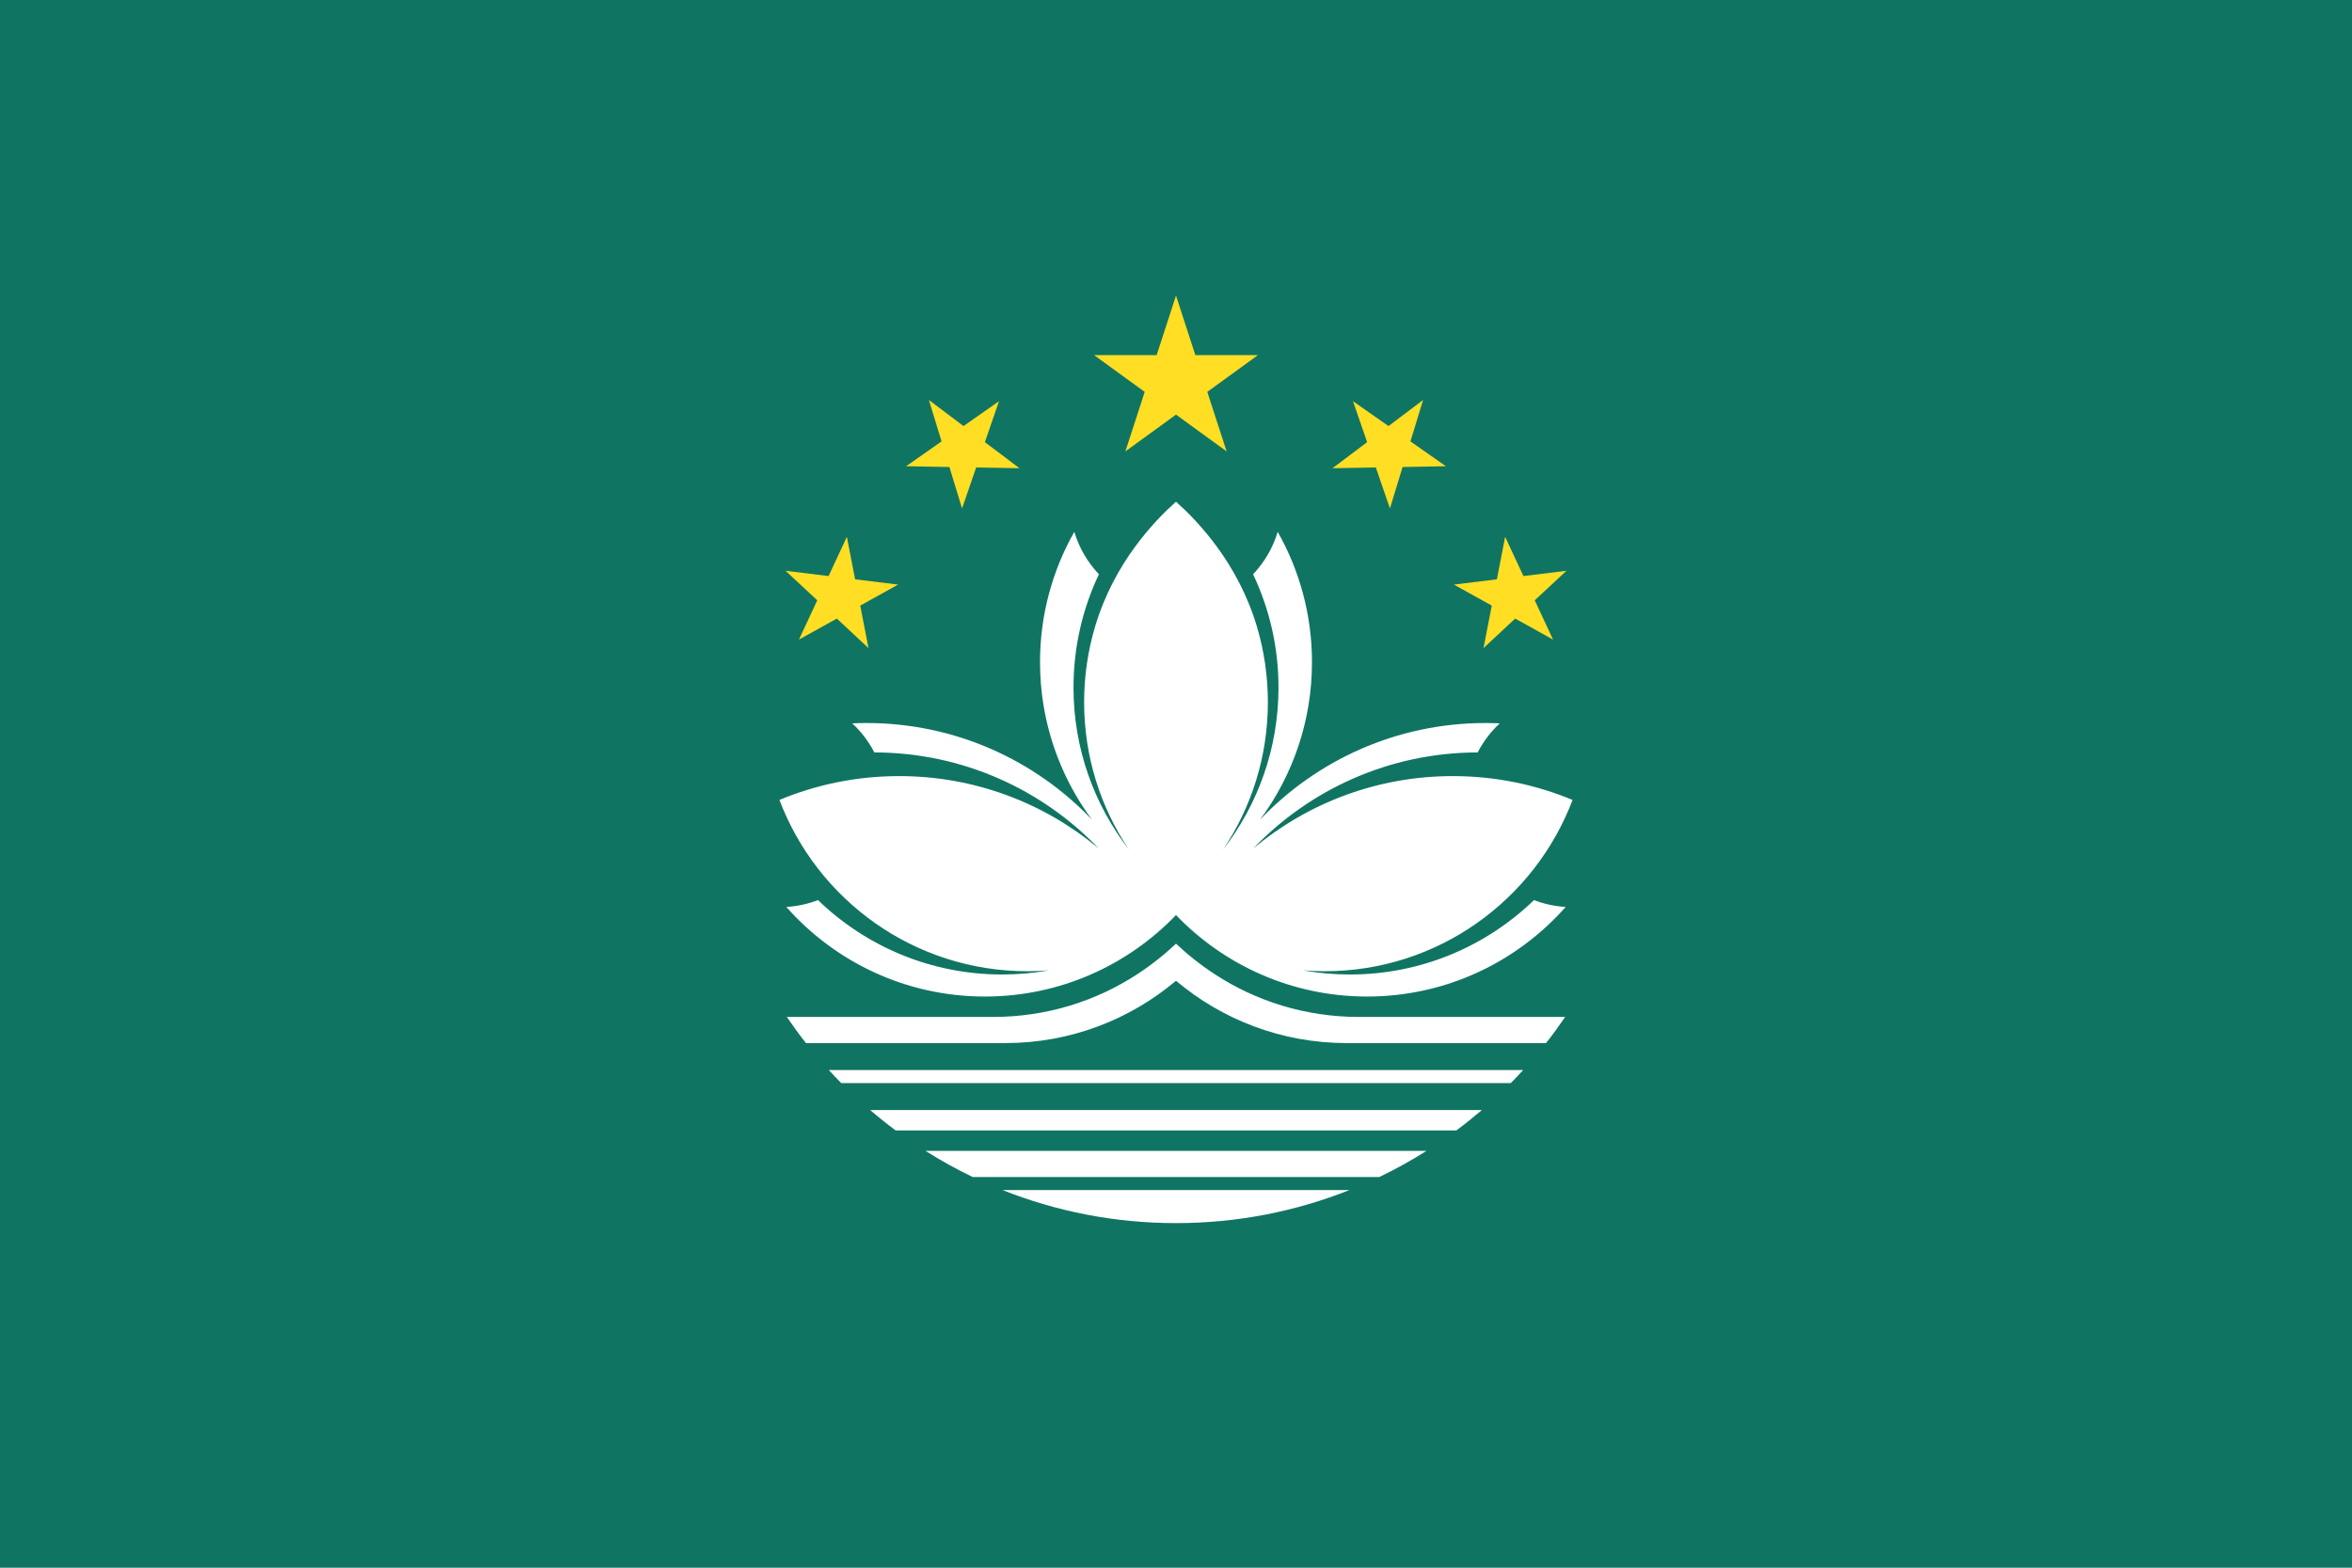
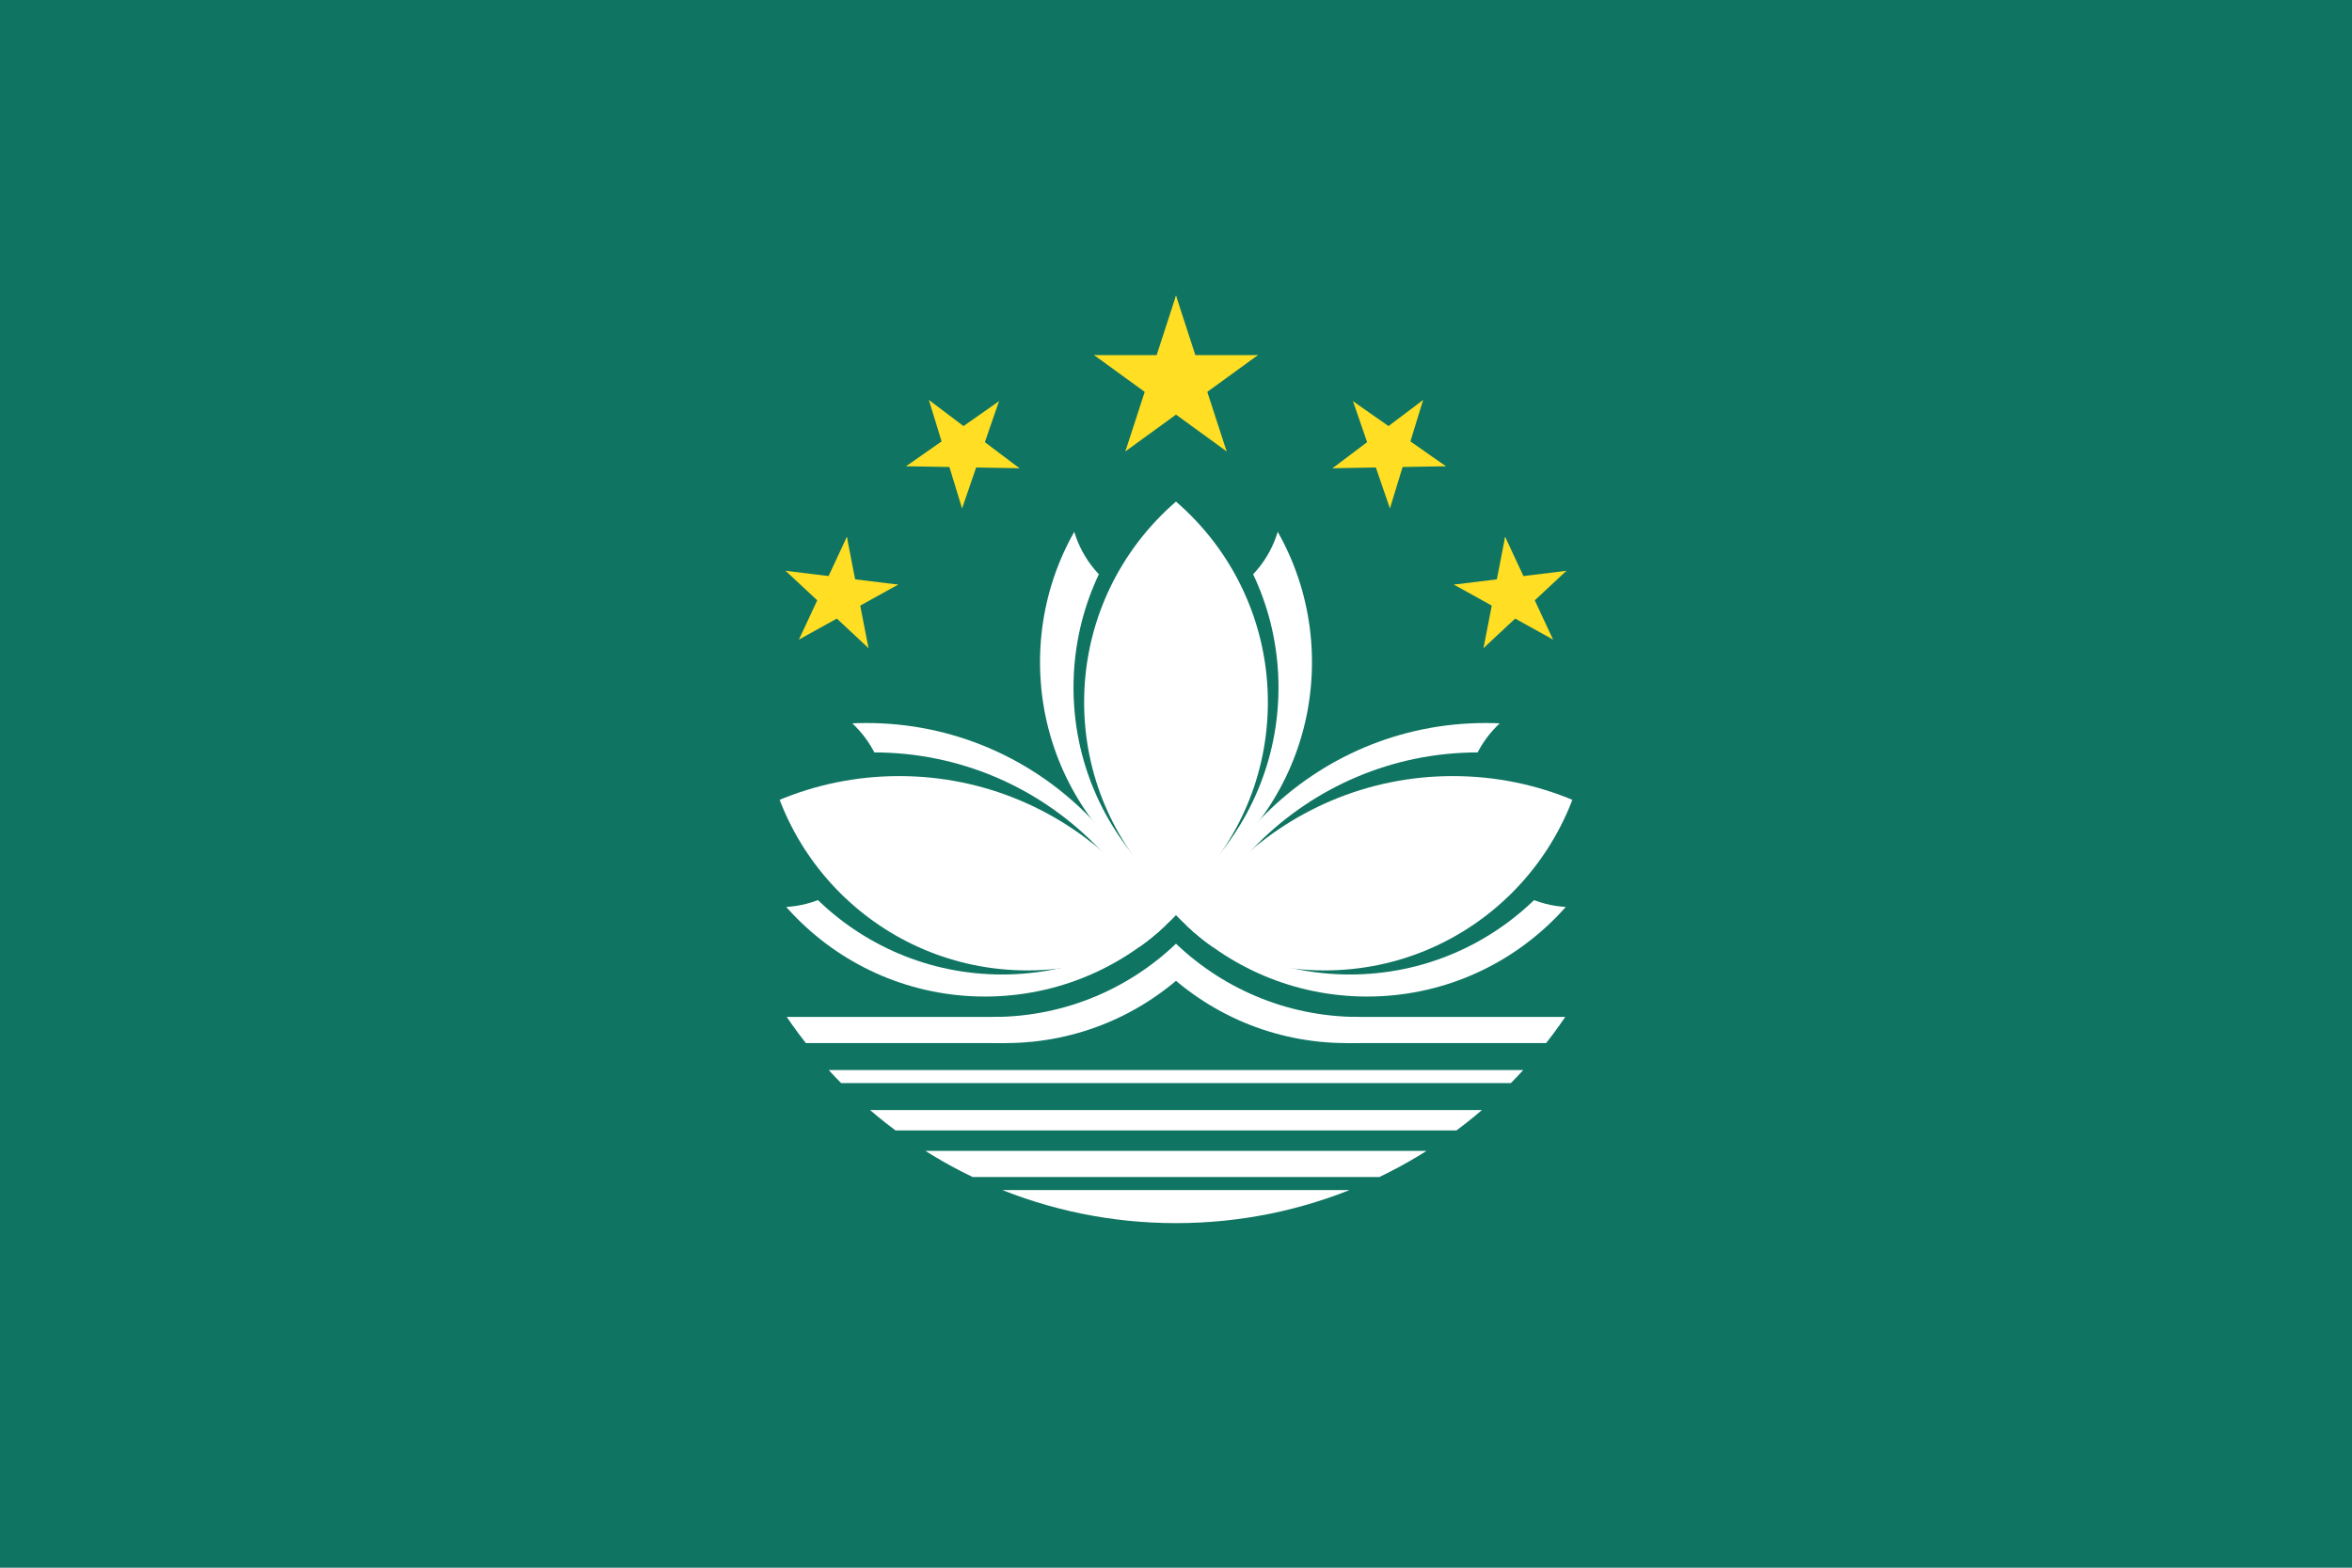
- <svg xmlns="http://www.w3.org/2000/svg" version="1.1" id="圖層_1" x="0px" y="0px" viewBox="-254 131 450 300" style="enable-background:new -254 131 450 300;" xml:space="preserve">
-   <style type="text/css">
- 	.st0{fill:#0F7562;}
- 	.st1{fill:#FFDE23;}
- 	.st2{fill:#FFFFFF;}
- </style>
-   <rect x="-254" y="131" class="st0" width="450" height="300" />
-   <polygon class="st1" points="-23.012,205.994 -13.322,198.954 -25.299,198.954 -29,187.562   -32.701,198.954 -44.678,198.954 -34.988,205.994 -38.687,217.382 -29,210.344   -19.313,217.382 " />
-   <polygon class="st1" points="-89.414,246.889 -82.169,242.87 -90.392,241.861 -91.973,233.73   -95.473,241.238 -103.697,240.229 -97.637,245.88 -101.138,253.393 -93.892,249.373   -87.833,255.023 " />
-   <polygon class="st1" points="-67.233,220.456 -58.946,220.6 -65.566,215.614 -62.867,207.778   -69.657,212.532 -76.275,207.548 -73.853,215.47 -80.641,220.223 -72.356,220.367   -69.932,228.295 " />
-   <g>
-     <path class="st2" d="M-87.52,343.422c1.583,1.357,3.212,2.66,4.888,3.906H-29h53.633   c1.676-1.246,3.305-2.549,4.888-3.906H-29H-87.52z" />
-     <path class="st2" d="M-76.935,351.234c2.903,1.831,5.915,3.504,9.029,5H-29H9.906   c3.114-1.496,6.126-3.168,9.029-5H-29H-76.935z" />
-     <path class="st2" d="M-62.194,358.734C-51.921,362.817-40.722,365.062-29,365.062   s22.921-2.245,33.194-6.328H-29H-62.194z" />
-     <path class="st2" d="M-95.426,335.766c0.776,0.848,1.571,1.682,2.378,2.5H-29h64.048   c0.807-0.818,1.602-1.652,2.378-2.5H-29H-95.426z" />
-     <path class="st2" d="M-8.692,323.445C-18.653,320.432-25.406,314.982-29,311.581   c-3.594,3.401-10.347,8.851-20.308,11.864c-4.651,1.407-9.583,2.163-14.692,2.163   h-39.458c1.163,1.709,2.382,3.378,3.657,5h38.144   C-49.219,330.609-37.824,326.122-29,318.681c8.824,7.441,20.219,11.928,32.656,11.928   h38.144c1.275-1.622,2.494-3.29,3.657-5H6   C0.891,325.609-4.041,324.853-8.692,323.445z" />
-     <path class="st2" d="M4.28,317.484c-3.076,0-6.089-0.275-9.014-0.8   c1.375,0.112,2.766,0.176,4.17,0.176c21.678,0,40.19-13.63,47.437-32.778   c-7.053-2.941-14.79-4.565-22.905-4.565c-14.521,0-27.835,5.203-38.178,13.843   c10.831-11.299,26.06-18.348,42.93-18.374c1.08-2.092,2.513-3.971,4.219-5.562   c-0.901-0.04-1.809-0.063-2.72-0.063c-16.959,0-32.268,7.095-43.125,18.477   c6.234-8.422,9.922-18.841,9.922-30.117c0-9.066-2.384-17.575-6.558-24.942   c-0.922,3.075-2.557,5.842-4.707,8.115c3.115,6.572,4.859,13.919,4.859,21.67   c0,11.67-3.951,22.421-10.586,30.991c5.403-8.061,8.555-17.753,8.555-28.179   c0-5.022-0.732-9.875-2.095-14.457C-17.156,238.679-24.878,230.695-29,227.001   c-4.122,3.695-11.844,11.678-15.484,23.917c-1.362,4.582-2.095,9.434-2.095,14.457   c0,10.426,3.152,20.118,8.555,28.179c-6.635-8.57-10.586-19.321-10.586-30.991   c0-7.752,1.744-15.098,4.859-21.67c-2.15-2.273-3.785-5.04-4.707-8.115   c-4.173,7.366-6.558,15.875-6.558,24.942c0,11.277,3.688,21.695,9.922,30.117   c-10.857-11.382-26.166-18.477-43.125-18.477c-0.911,0-1.818,0.023-2.72,0.063   c1.707,1.591,3.139,3.47,4.219,5.562c16.87,0.026,32.099,7.075,42.93,18.374   c-10.344-8.64-23.658-13.843-38.178-13.843c-8.115,0-15.852,1.624-22.905,4.565   c7.247,19.149,25.759,32.778,47.437,32.778c1.404,0,2.795-0.063,4.17-0.176   c-2.925,0.526-5.938,0.8-9.014,0.8c-13.678,0-26.093-5.425-35.216-14.238   c-1.899,0.731-3.935,1.187-6.059,1.313c9.292,10.51,22.872,17.144,37.993,17.144   c14.363,0,27.335-5.983,36.562-15.591c9.228,9.608,22.199,15.591,36.562,15.591   c15.121,0,28.7-6.633,37.993-17.144c-2.124-0.126-4.16-0.582-6.059-1.313   C30.373,312.06,17.958,317.484,4.28,317.484z" />
+ <svg xmlns="http://www.w3.org/2000/svg" xmlns:xlink="http://www.w3.org/1999/xlink" width="900" height="600" viewBox="-1440 -960 2880 1920">
+   <defs>
+     <clipPath id="b">
+       <path d="M-224 0h448v400h-448z" />
+     </clipPath>
+     <clipPath id="o4">
+       <circle cx="-158" cy="-149" r="324.5" />
+     </clipPath>
+     <clipPath id="o3">
+       <circle cx="-199" cy="-118" r="324.5" />
+     </clipPath>
+     <clipPath id="o2">
+       <circle cx="-212" cy="-100" r="324.5" />
+     </clipPath>
+     <clipPath id="o1">
+       <circle cy="-38" r="576" />
+     </clipPath>
+     <clipPath id="o6">
+       <circle cx="-182" cy="-96" r="324.5" />
+     </clipPath>
+     <clipPath id="o7">
+       <circle cx="-213" cy="-91" r="324.5" />
+     </clipPath>
+     <clipPath id="o8">
+       <circle cx="-234" cy="-64" r="324.5" />
+     </clipPath>
+     <g id="s">
+       <g id="B">
+         <path id="A" d="M0 0v1h.5z" fill="#ffde23" transform="translate(0-1) rotate(18)" />
+         <use xlink:href="#A" transform="scale(-1 1)" />
+       </g>
+       <g id="C">
+         <use xlink:href="#B" transform="rotate(72)" />
+         <use xlink:href="#B" transform="rotate(216)" />
+       </g>
+       <use xlink:href="#C" transform="rotate(72)" />
+     </g>
+   </defs>
+   <path d="M-1440-960h2880V960h-2880z" fill="#0f7562" />
+   <g clip-path="url(#b)" fill="#fff">
+     <circle cx="-209" cy="-7" r="324.5" />
+     <circle cx="209" cy="-7" r="324.5" />
  </g>
-   <polygon class="st1" points="39.637,245.88 45.697,240.229 37.473,241.238 33.973,233.73   32.392,241.861 24.169,242.87 31.414,246.889 29.833,255.023 35.892,249.373   43.138,253.393 " />
-   <polygon class="st1" points="14.356,220.367 22.641,220.223 15.853,215.47 18.275,207.548   11.657,212.532 4.867,207.778 7.566,215.614 0.946,220.6 9.233,220.456   11.932,228.295 " />
+   <circle cx="224" cy="-39" r="324.5" fill="#0f7562" />
+   <circle cx="-224" cy="-39" r="324.5" fill="#0f7562" />
+   <g clip-path="url(#o1)" fill="#fff">
+     <path d="M-500 285.5h291v32h-291zm0 65H500v16H-500zm0 49H500v25H-500zm0 50H500v32H-500zm0 48H500v50H-500zm1000-212H209v32h291z" />
+   </g>
+   <circle cx="158" cy="-149" r="324.5" clip-path="url(#o4)" fill="#fff" />
+   <circle cx="199" cy="-118" r="324.5" clip-path="url(#o3)" fill="#0f7562" />
+   <circle cy="-346" r="130" fill="#0f7562" />
+   <circle cx="212" cy="-100" r="324.5" clip-path="url(#o2)" fill="#fff" />
+   <g id="h">
+     <circle cx="-379" cy="307" r="381.5" clip-path="url(#o8)" fill="#fff" />
+     <circle cx="-370" cy="343" r="381.5" clip-path="url(#o7)" fill="#0f7562" />
+     <circle cx="-485" cy="21" r="130" fill="#0f7562" />
+     <g clip-path="url(#o8)" fill="#fff">
+       <circle cx="-339" cy="372" r="381.5" clip-path="url(#o6)" />
+       <path d="M-100 50l60 50h50v100h-60z" />
+     </g>
+     <use xlink:href="#s" transform="rotate(-35 0-38) translate(0-492.5) scale(73)" />
+     <use xlink:href="#s" transform="rotate(-65 0-38) translate(0-492.5) scale(73)" />
+   </g>
+   <use xlink:href="#h" transform="scale(-1 1)" />
+   <use xlink:href="#s" transform="translate(0-492.5) scale(105.5)" />
</svg>
